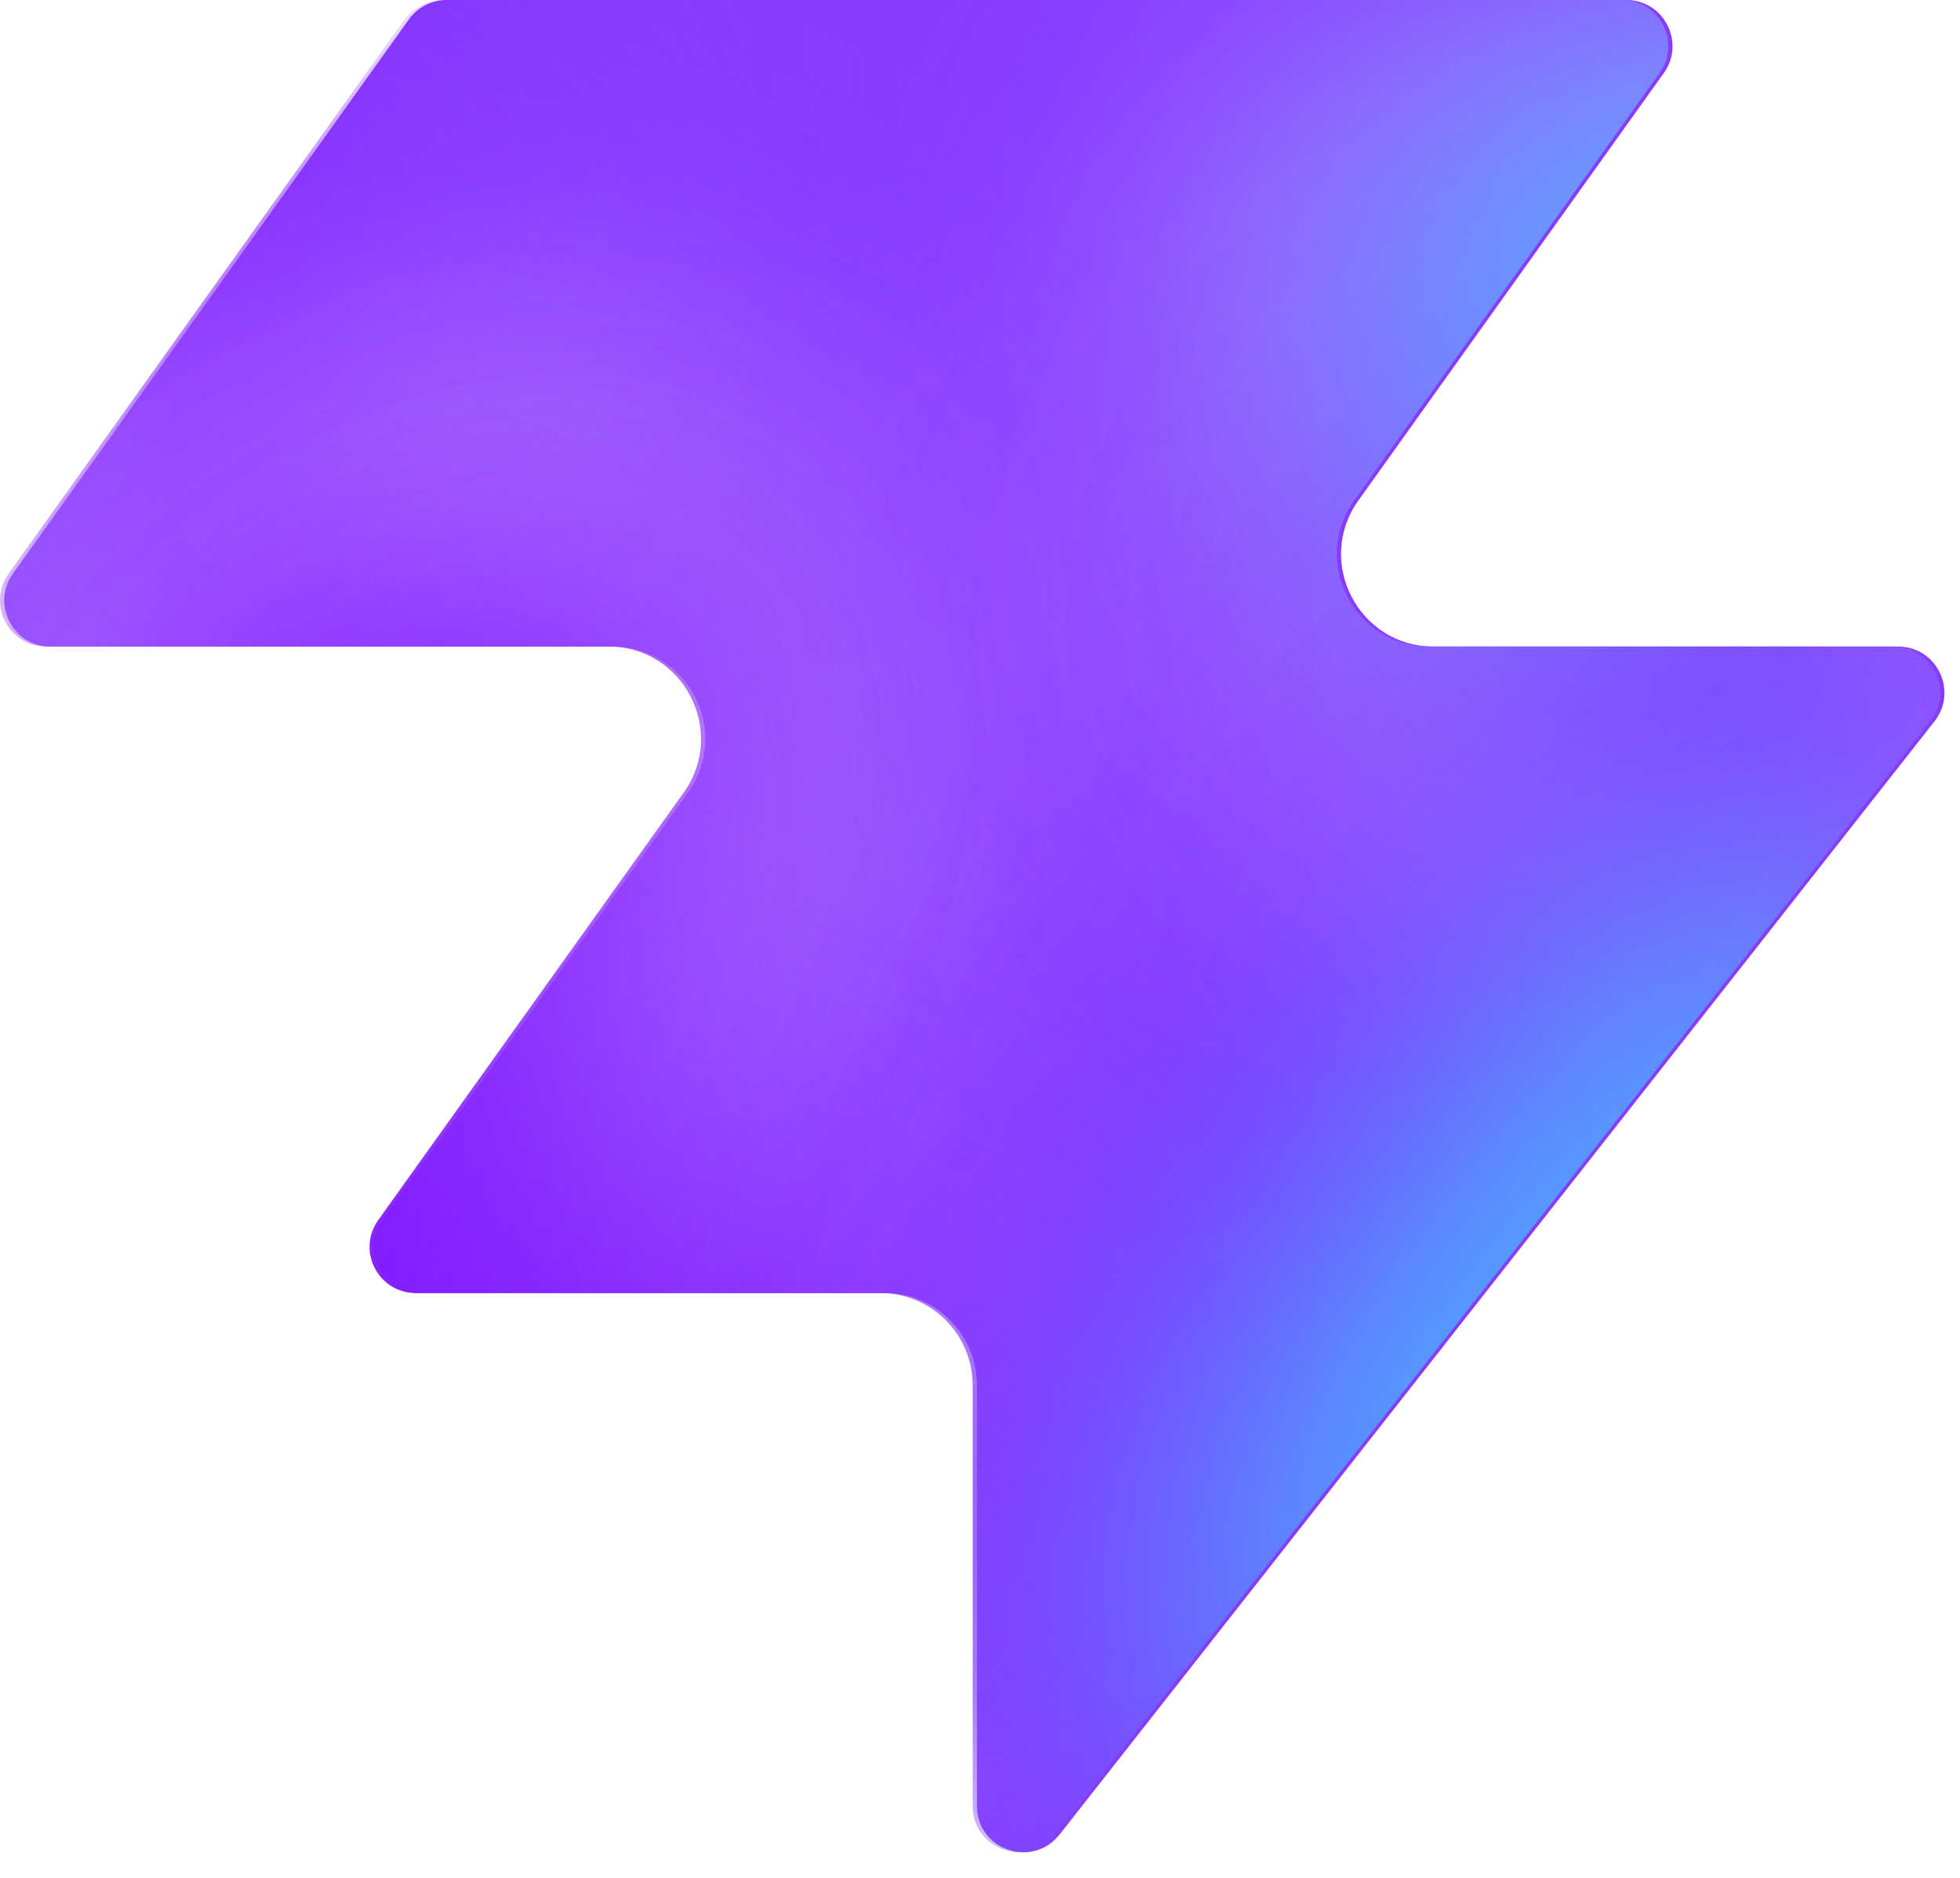
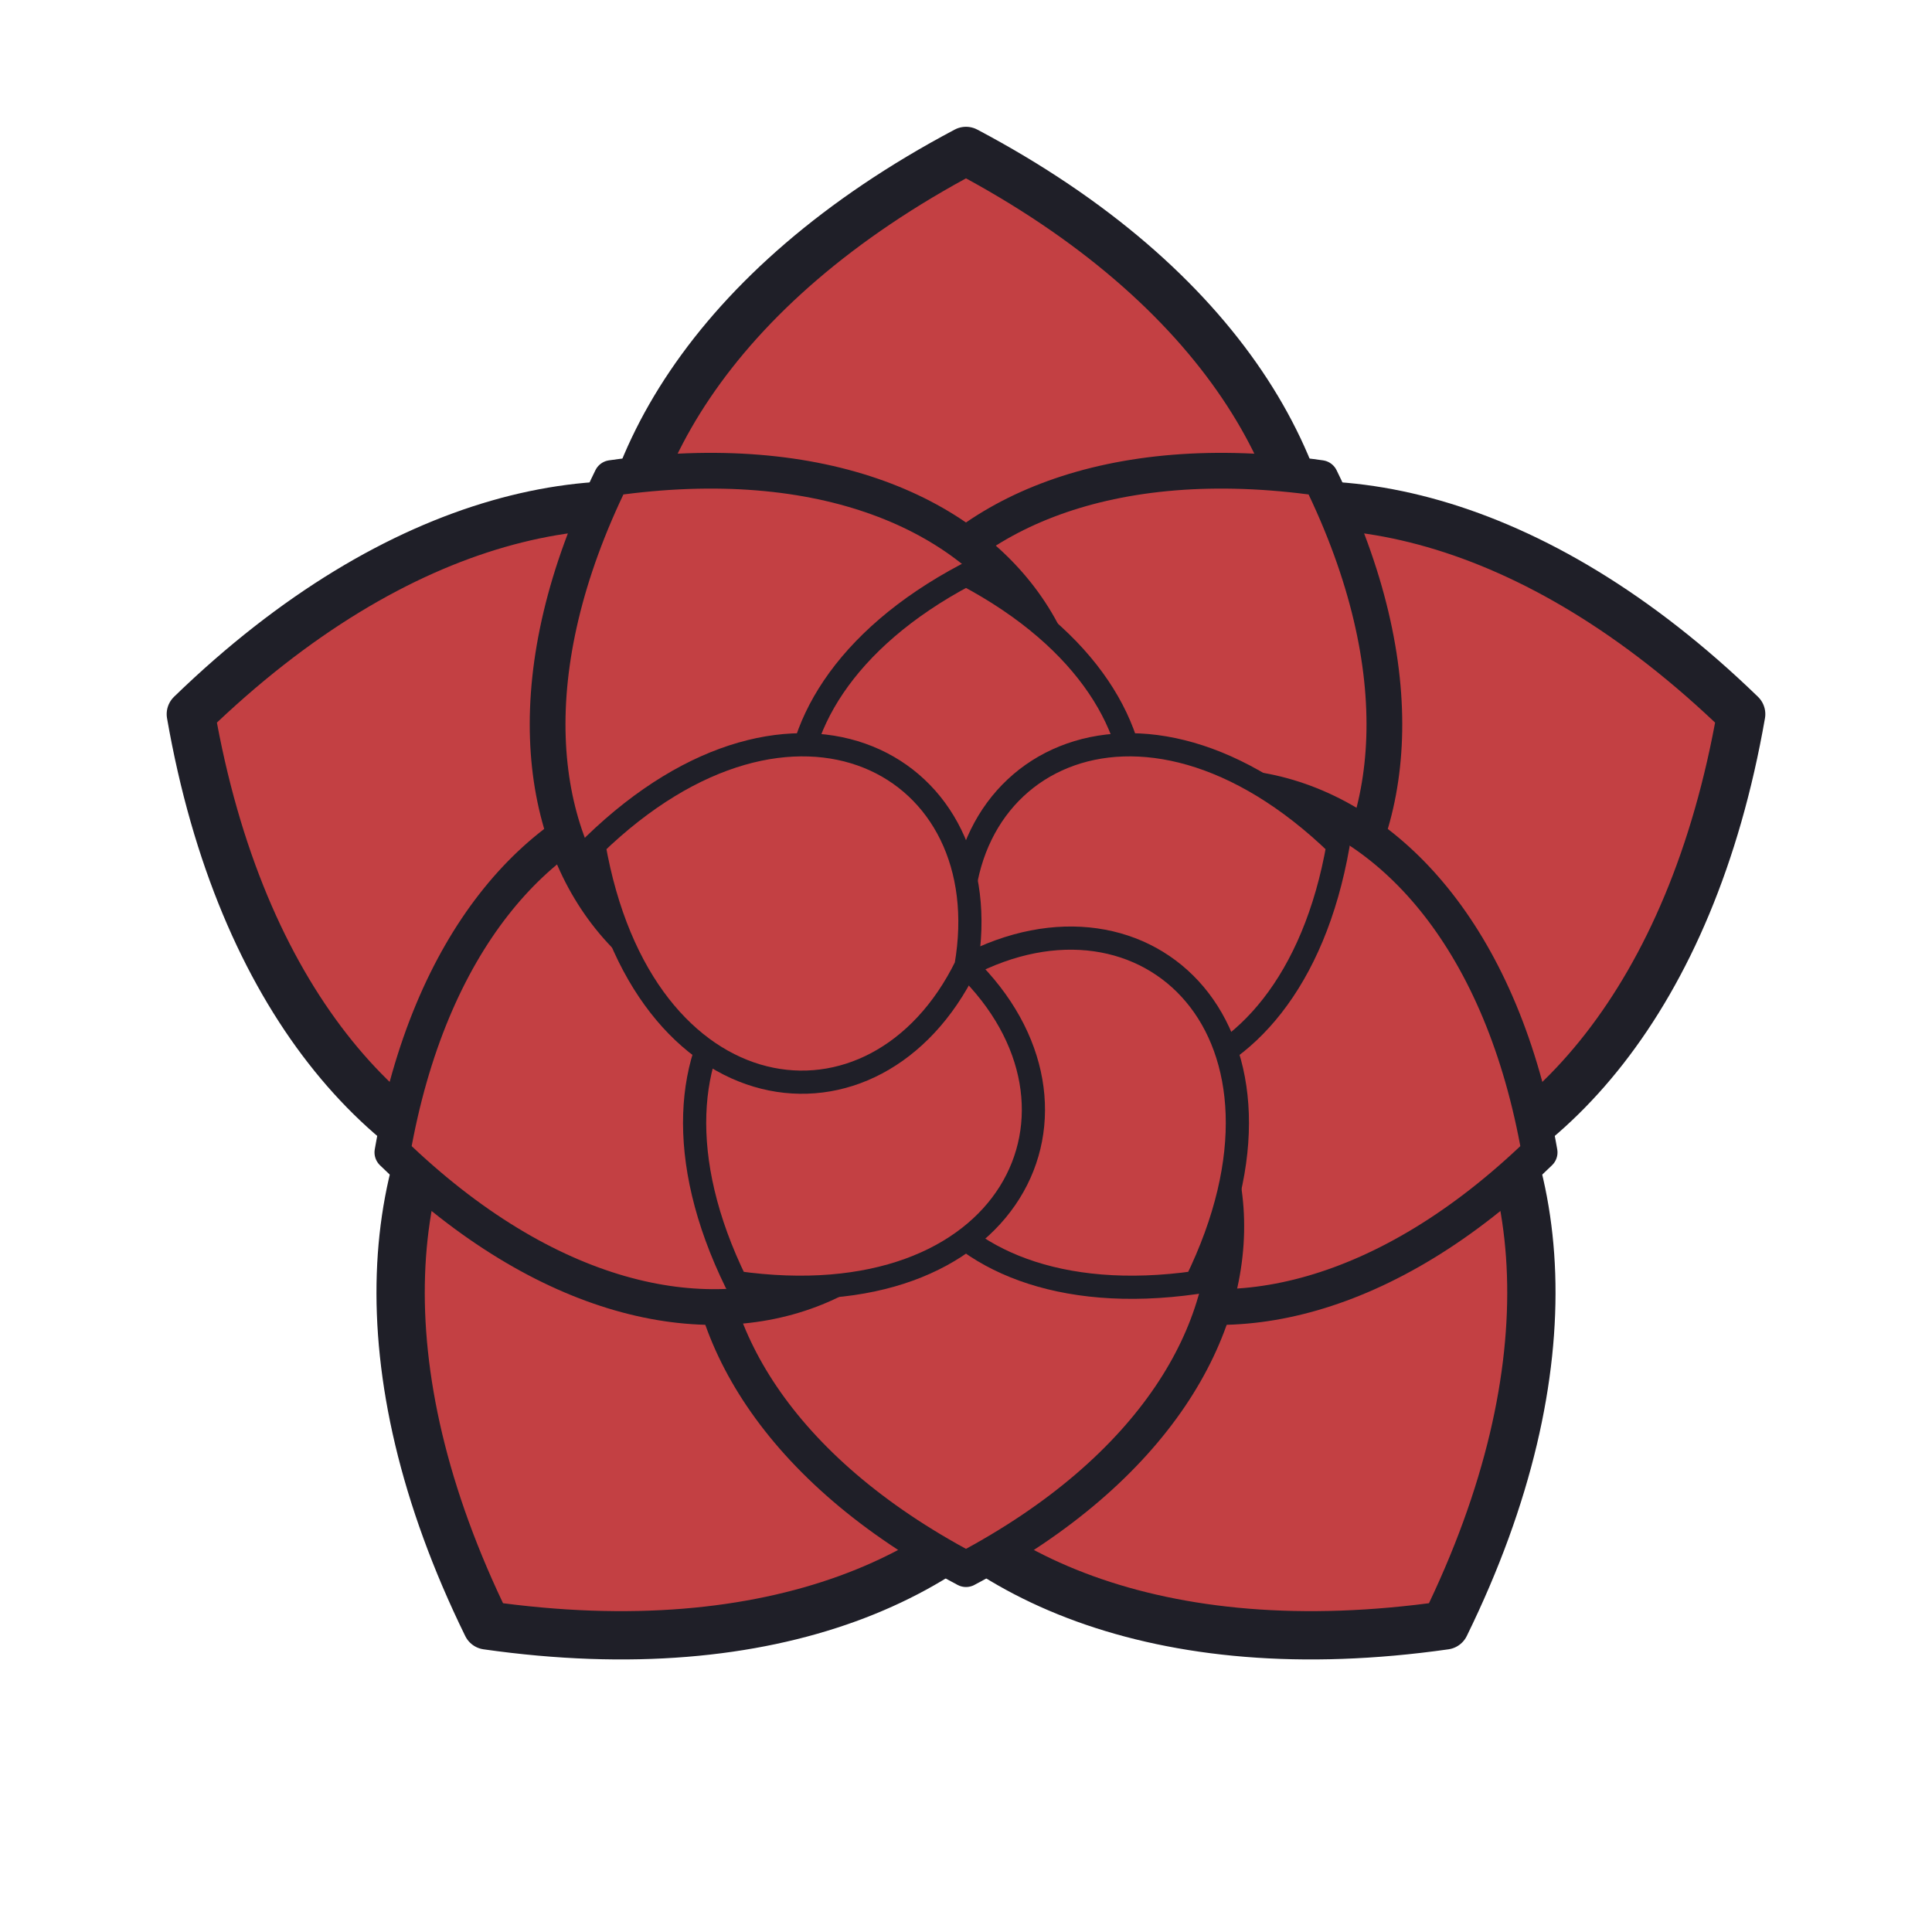
- <svg xmlns="http://www.w3.org/2000/svg" width="48" height="46" fill="none" viewBox="0 0 48 46">
-   <path fill="#863bff" d="M25.946 44.938c-.664.845-2.021.375-2.021-.698V33.937a2.26 2.26 0 0 0-2.262-2.262H10.287c-.92 0-1.456-1.04-.92-1.788l7.48-10.471c1.07-1.497 0-3.578-1.842-3.578H1.237c-.92 0-1.456-1.04-.92-1.788L10.013.474c.214-.297.556-.474.92-.474h28.894c.92 0 1.456 1.04.92 1.788l-7.48 10.471c-1.07 1.498 0 3.579 1.842 3.579h11.377c.943 0 1.473 1.088.89 1.83L25.947 44.94z" style="fill:#863bff;fill:color(display-p3 .525 .23 1);fill-opacity:1" />
-   <mask id="a" width="48" height="46" x="0" y="0" maskUnits="userSpaceOnUse" style="mask-type:alpha">
-     <path fill="#000" d="M25.842 44.938c-.664.844-2.021.375-2.021-.698V33.937a2.26 2.26 0 0 0-2.262-2.262H10.183c-.92 0-1.456-1.04-.92-1.788l7.48-10.471c1.07-1.498 0-3.579-1.842-3.579H1.133c-.92 0-1.456-1.04-.92-1.787L9.91.473c.214-.297.556-.474.92-.474h28.894c.92 0 1.456 1.04.92 1.788l-7.48 10.471c-1.07 1.498 0 3.578 1.842 3.578h11.377c.943 0 1.473 1.088.89 1.832L25.843 44.94z" style="fill:#000;fill-opacity:1" />
-   </mask>
-   <g mask="url(#a)">
-     <g filter="url(#b)">
-       <ellipse cx="5.508" cy="14.704" fill="#ede6ff" rx="5.508" ry="14.704" style="fill:#ede6ff;fill:color(display-p3 .927 .903 1);fill-opacity:1" transform="matrix(.00324 1 1 -.00324 -4.47 31.516)" />
+ <svg xmlns="http://www.w3.org/2000/svg" xmlns:xlink="http://www.w3.org/1999/xlink" viewBox="0 0 64 64">
+   <defs>
+     <path id="p" d="M32 32C18 30 15 14 32 5C49 14 46 30 32 32Z" />
+   </defs>
+   <g fill="#C34043" stroke="#1F1F28" stroke-width="1.600" stroke-linejoin="round" vector-effect="non-scaling-stroke">
+     <g>
+       <use xlink:href="#p" />
+       <use xlink:href="#p" transform="rotate(72 32 32)" />
+       <use xlink:href="#p" transform="rotate(144 32 32)" />
+       <use xlink:href="#p" transform="rotate(216 32 32)" />
+       <use xlink:href="#p" transform="rotate(288 32 32)" />
    </g>
-     <g filter="url(#c)">
-       <ellipse cx="10.399" cy="29.851" fill="#ede6ff" rx="10.399" ry="29.851" style="fill:#ede6ff;fill:color(display-p3 .927 .903 1);fill-opacity:1" transform="matrix(.00324 1 1 -.00324 -39.328 7.883)" />
+     <g transform="rotate(36 32 32) translate(32 32) scale(.74) translate(-32 -32)">
+       <use xlink:href="#p" />
+       <use xlink:href="#p" transform="rotate(72 32 32)" />
+       <use xlink:href="#p" transform="rotate(144 32 32)" />
+       <use xlink:href="#p" transform="rotate(216 32 32)" />
+       <use xlink:href="#p" transform="rotate(288 32 32)" />
    </g>
-     <g filter="url(#d)">
-       <ellipse cx="5.508" cy="30.487" fill="#7e14ff" rx="5.508" ry="30.487" style="fill:#7e14ff;fill:color(display-p3 .492 .077 1);fill-opacity:1" transform="rotate(89.814 -25.913 -14.639)scale(1 -1)" />
-     </g>
-     <g filter="url(#e)">
-       <ellipse cx="5.508" cy="30.599" fill="#7e14ff" rx="5.508" ry="30.599" style="fill:#7e14ff;fill:color(display-p3 .492 .077 1);fill-opacity:1" transform="rotate(89.814 -32.644 -3.334)scale(1 -1)" />
-     </g>
-     <g filter="url(#f)">
-       <ellipse cx="5.508" cy="30.599" fill="#7e14ff" rx="5.508" ry="30.599" style="fill:#7e14ff;fill:color(display-p3 .492 .077 1);fill-opacity:1" transform="matrix(.00324 1 1 -.00324 -34.34 30.47)" />
-     </g>
-     <g filter="url(#g)">
-       <ellipse cx="14.072" cy="22.078" fill="#ede6ff" rx="14.072" ry="22.078" style="fill:#ede6ff;fill:color(display-p3 .927 .903 1);fill-opacity:1" transform="rotate(93.35 24.506 48.493)scale(-1 1)" />
-     </g>
-     <g filter="url(#h)">
-       <ellipse cx="3.47" cy="21.501" fill="#7e14ff" rx="3.47" ry="21.501" style="fill:#7e14ff;fill:color(display-p3 .492 .077 1);fill-opacity:1" transform="rotate(89.009 28.708 47.59)scale(-1 1)" />
-     </g>
-     <g filter="url(#i)">
-       <ellipse cx="3.47" cy="21.501" fill="#7e14ff" rx="3.47" ry="21.501" style="fill:#7e14ff;fill:color(display-p3 .492 .077 1);fill-opacity:1" transform="rotate(89.009 28.708 47.59)scale(-1 1)" />
-     </g>
-     <g filter="url(#j)">
-       <ellipse cx=".387" cy="8.972" fill="#7e14ff" rx="4.407" ry="29.108" style="fill:#7e14ff;fill:color(display-p3 .492 .077 1);fill-opacity:1" transform="rotate(39.51 .387 8.972)" />
-     </g>
-     <g filter="url(#k)">
-       <ellipse cx="47.523" cy="-6.092" fill="#7e14ff" rx="4.407" ry="29.108" style="fill:#7e14ff;fill:color(display-p3 .492 .077 1);fill-opacity:1" transform="rotate(37.892 47.523 -6.092)" />
-     </g>
-     <g filter="url(#l)">
-       <ellipse cx="41.412" cy="6.333" fill="#47bfff" rx="5.971" ry="9.665" style="fill:#47bfff;fill:color(display-p3 .28 .748 1);fill-opacity:1" transform="rotate(37.892 41.412 6.333)" />
-     </g>
-     <g filter="url(#m)">
-       <ellipse cx="-1.879" cy="38.332" fill="#7e14ff" rx="4.407" ry="29.108" style="fill:#7e14ff;fill:color(display-p3 .492 .077 1);fill-opacity:1" transform="rotate(37.892 -1.88 38.332)" />
-     </g>
-     <g filter="url(#n)">
-       <ellipse cx="-1.879" cy="38.332" fill="#7e14ff" rx="4.407" ry="29.108" style="fill:#7e14ff;fill:color(display-p3 .492 .077 1);fill-opacity:1" transform="rotate(37.892 -1.88 38.332)" />
-     </g>
-     <g filter="url(#o)">
-       <ellipse cx="35.651" cy="29.907" fill="#7e14ff" rx="4.407" ry="29.108" style="fill:#7e14ff;fill:color(display-p3 .492 .077 1);fill-opacity:1" transform="rotate(37.892 35.651 29.907)" />
-     </g>
-     <g filter="url(#p)">
-       <ellipse cx="38.418" cy="32.4" fill="#47bfff" rx="5.971" ry="15.297" style="fill:#47bfff;fill:color(display-p3 .28 .748 1);fill-opacity:1" transform="rotate(37.892 38.418 32.4)" />
+     <g transform="translate(32 32) scale(.48) translate(-32 -32)">
+       <use xlink:href="#p" />
+       <use xlink:href="#p" transform="rotate(72 32 32)" />
+       <use xlink:href="#p" transform="rotate(144 32 32)" />
+       <use xlink:href="#p" transform="rotate(216 32 32)" />
+       <use xlink:href="#p" transform="rotate(288 32 32)" />
    </g>
  </g>
-   <defs>
-     <filter id="b" width="60.045" height="41.654" x="-19.77" y="16.149" color-interpolation-filters="sRGB" filterUnits="userSpaceOnUse">
-       <feFlood flood-opacity="0" result="BackgroundImageFix" />
-       <feBlend in="SourceGraphic" in2="BackgroundImageFix" result="shape" />
-       <feGaussianBlur result="effect1_foregroundBlur_2002_17158" stdDeviation="7.659" />
-     </filter>
-     <filter id="c" width="90.34" height="51.437" x="-54.613" y="-7.533" color-interpolation-filters="sRGB" filterUnits="userSpaceOnUse">
-       <feFlood flood-opacity="0" result="BackgroundImageFix" />
-       <feBlend in="SourceGraphic" in2="BackgroundImageFix" result="shape" />
-       <feGaussianBlur result="effect1_foregroundBlur_2002_17158" stdDeviation="7.659" />
-     </filter>
-     <filter id="d" width="79.355" height="29.4" x="-49.64" y="2.03" color-interpolation-filters="sRGB" filterUnits="userSpaceOnUse">
-       <feFlood flood-opacity="0" result="BackgroundImageFix" />
-       <feBlend in="SourceGraphic" in2="BackgroundImageFix" result="shape" />
-       <feGaussianBlur result="effect1_foregroundBlur_2002_17158" stdDeviation="4.596" />
-     </filter>
-     <filter id="e" width="79.579" height="29.4" x="-45.045" y="20.029" color-interpolation-filters="sRGB" filterUnits="userSpaceOnUse">
-       <feFlood flood-opacity="0" result="BackgroundImageFix" />
-       <feBlend in="SourceGraphic" in2="BackgroundImageFix" result="shape" />
-       <feGaussianBlur result="effect1_foregroundBlur_2002_17158" stdDeviation="4.596" />
-     </filter>
-     <filter id="f" width="79.579" height="29.4" x="-43.513" y="21.178" color-interpolation-filters="sRGB" filterUnits="userSpaceOnUse">
-       <feFlood flood-opacity="0" result="BackgroundImageFix" />
-       <feBlend in="SourceGraphic" in2="BackgroundImageFix" result="shape" />
-       <feGaussianBlur result="effect1_foregroundBlur_2002_17158" stdDeviation="4.596" />
-     </filter>
-     <filter id="g" width="74.749" height="58.852" x="15.756" y="-17.901" color-interpolation-filters="sRGB" filterUnits="userSpaceOnUse">
-       <feFlood flood-opacity="0" result="BackgroundImageFix" />
-       <feBlend in="SourceGraphic" in2="BackgroundImageFix" result="shape" />
-       <feGaussianBlur result="effect1_foregroundBlur_2002_17158" stdDeviation="7.659" />
-     </filter>
-     <filter id="h" width="61.377" height="25.362" x="23.548" y="2.284" color-interpolation-filters="sRGB" filterUnits="userSpaceOnUse">
-       <feFlood flood-opacity="0" result="BackgroundImageFix" />
-       <feBlend in="SourceGraphic" in2="BackgroundImageFix" result="shape" />
-       <feGaussianBlur result="effect1_foregroundBlur_2002_17158" stdDeviation="4.596" />
-     </filter>
-     <filter id="i" width="61.377" height="25.362" x="23.548" y="2.284" color-interpolation-filters="sRGB" filterUnits="userSpaceOnUse">
-       <feFlood flood-opacity="0" result="BackgroundImageFix" />
-       <feBlend in="SourceGraphic" in2="BackgroundImageFix" result="shape" />
-       <feGaussianBlur result="effect1_foregroundBlur_2002_17158" stdDeviation="4.596" />
-     </filter>
-     <filter id="j" width="56.045" height="63.649" x="-27.636" y="-22.853" color-interpolation-filters="sRGB" filterUnits="userSpaceOnUse">
-       <feFlood flood-opacity="0" result="BackgroundImageFix" />
-       <feBlend in="SourceGraphic" in2="BackgroundImageFix" result="shape" />
-       <feGaussianBlur result="effect1_foregroundBlur_2002_17158" stdDeviation="4.596" />
-     </filter>
-     <filter id="k" width="54.814" height="64.646" x="20.116" y="-38.415" color-interpolation-filters="sRGB" filterUnits="userSpaceOnUse">
-       <feFlood flood-opacity="0" result="BackgroundImageFix" />
-       <feBlend in="SourceGraphic" in2="BackgroundImageFix" result="shape" />
-       <feGaussianBlur result="effect1_foregroundBlur_2002_17158" stdDeviation="4.596" />
-     </filter>
-     <filter id="l" width="33.541" height="35.313" x="24.641" y="-11.323" color-interpolation-filters="sRGB" filterUnits="userSpaceOnUse">
-       <feFlood flood-opacity="0" result="BackgroundImageFix" />
-       <feBlend in="SourceGraphic" in2="BackgroundImageFix" result="shape" />
-       <feGaussianBlur result="effect1_foregroundBlur_2002_17158" stdDeviation="4.596" />
-     </filter>
-     <filter id="m" width="54.814" height="64.646" x="-29.286" y="6.009" color-interpolation-filters="sRGB" filterUnits="userSpaceOnUse">
-       <feFlood flood-opacity="0" result="BackgroundImageFix" />
-       <feBlend in="SourceGraphic" in2="BackgroundImageFix" result="shape" />
-       <feGaussianBlur result="effect1_foregroundBlur_2002_17158" stdDeviation="4.596" />
-     </filter>
-     <filter id="n" width="54.814" height="64.646" x="-29.286" y="6.009" color-interpolation-filters="sRGB" filterUnits="userSpaceOnUse">
-       <feFlood flood-opacity="0" result="BackgroundImageFix" />
-       <feBlend in="SourceGraphic" in2="BackgroundImageFix" result="shape" />
-       <feGaussianBlur result="effect1_foregroundBlur_2002_17158" stdDeviation="4.596" />
-     </filter>
-     <filter id="o" width="54.814" height="64.646" x="8.244" y="-2.416" color-interpolation-filters="sRGB" filterUnits="userSpaceOnUse">
-       <feFlood flood-opacity="0" result="BackgroundImageFix" />
-       <feBlend in="SourceGraphic" in2="BackgroundImageFix" result="shape" />
-       <feGaussianBlur result="effect1_foregroundBlur_2002_17158" stdDeviation="4.596" />
-     </filter>
-     <filter id="p" width="39.409" height="43.623" x="18.713" y="10.588" color-interpolation-filters="sRGB" filterUnits="userSpaceOnUse">
-       <feFlood flood-opacity="0" result="BackgroundImageFix" />
-       <feBlend in="SourceGraphic" in2="BackgroundImageFix" result="shape" />
-       <feGaussianBlur result="effect1_foregroundBlur_2002_17158" stdDeviation="4.596" />
-     </filter>
-   </defs>
</svg>
